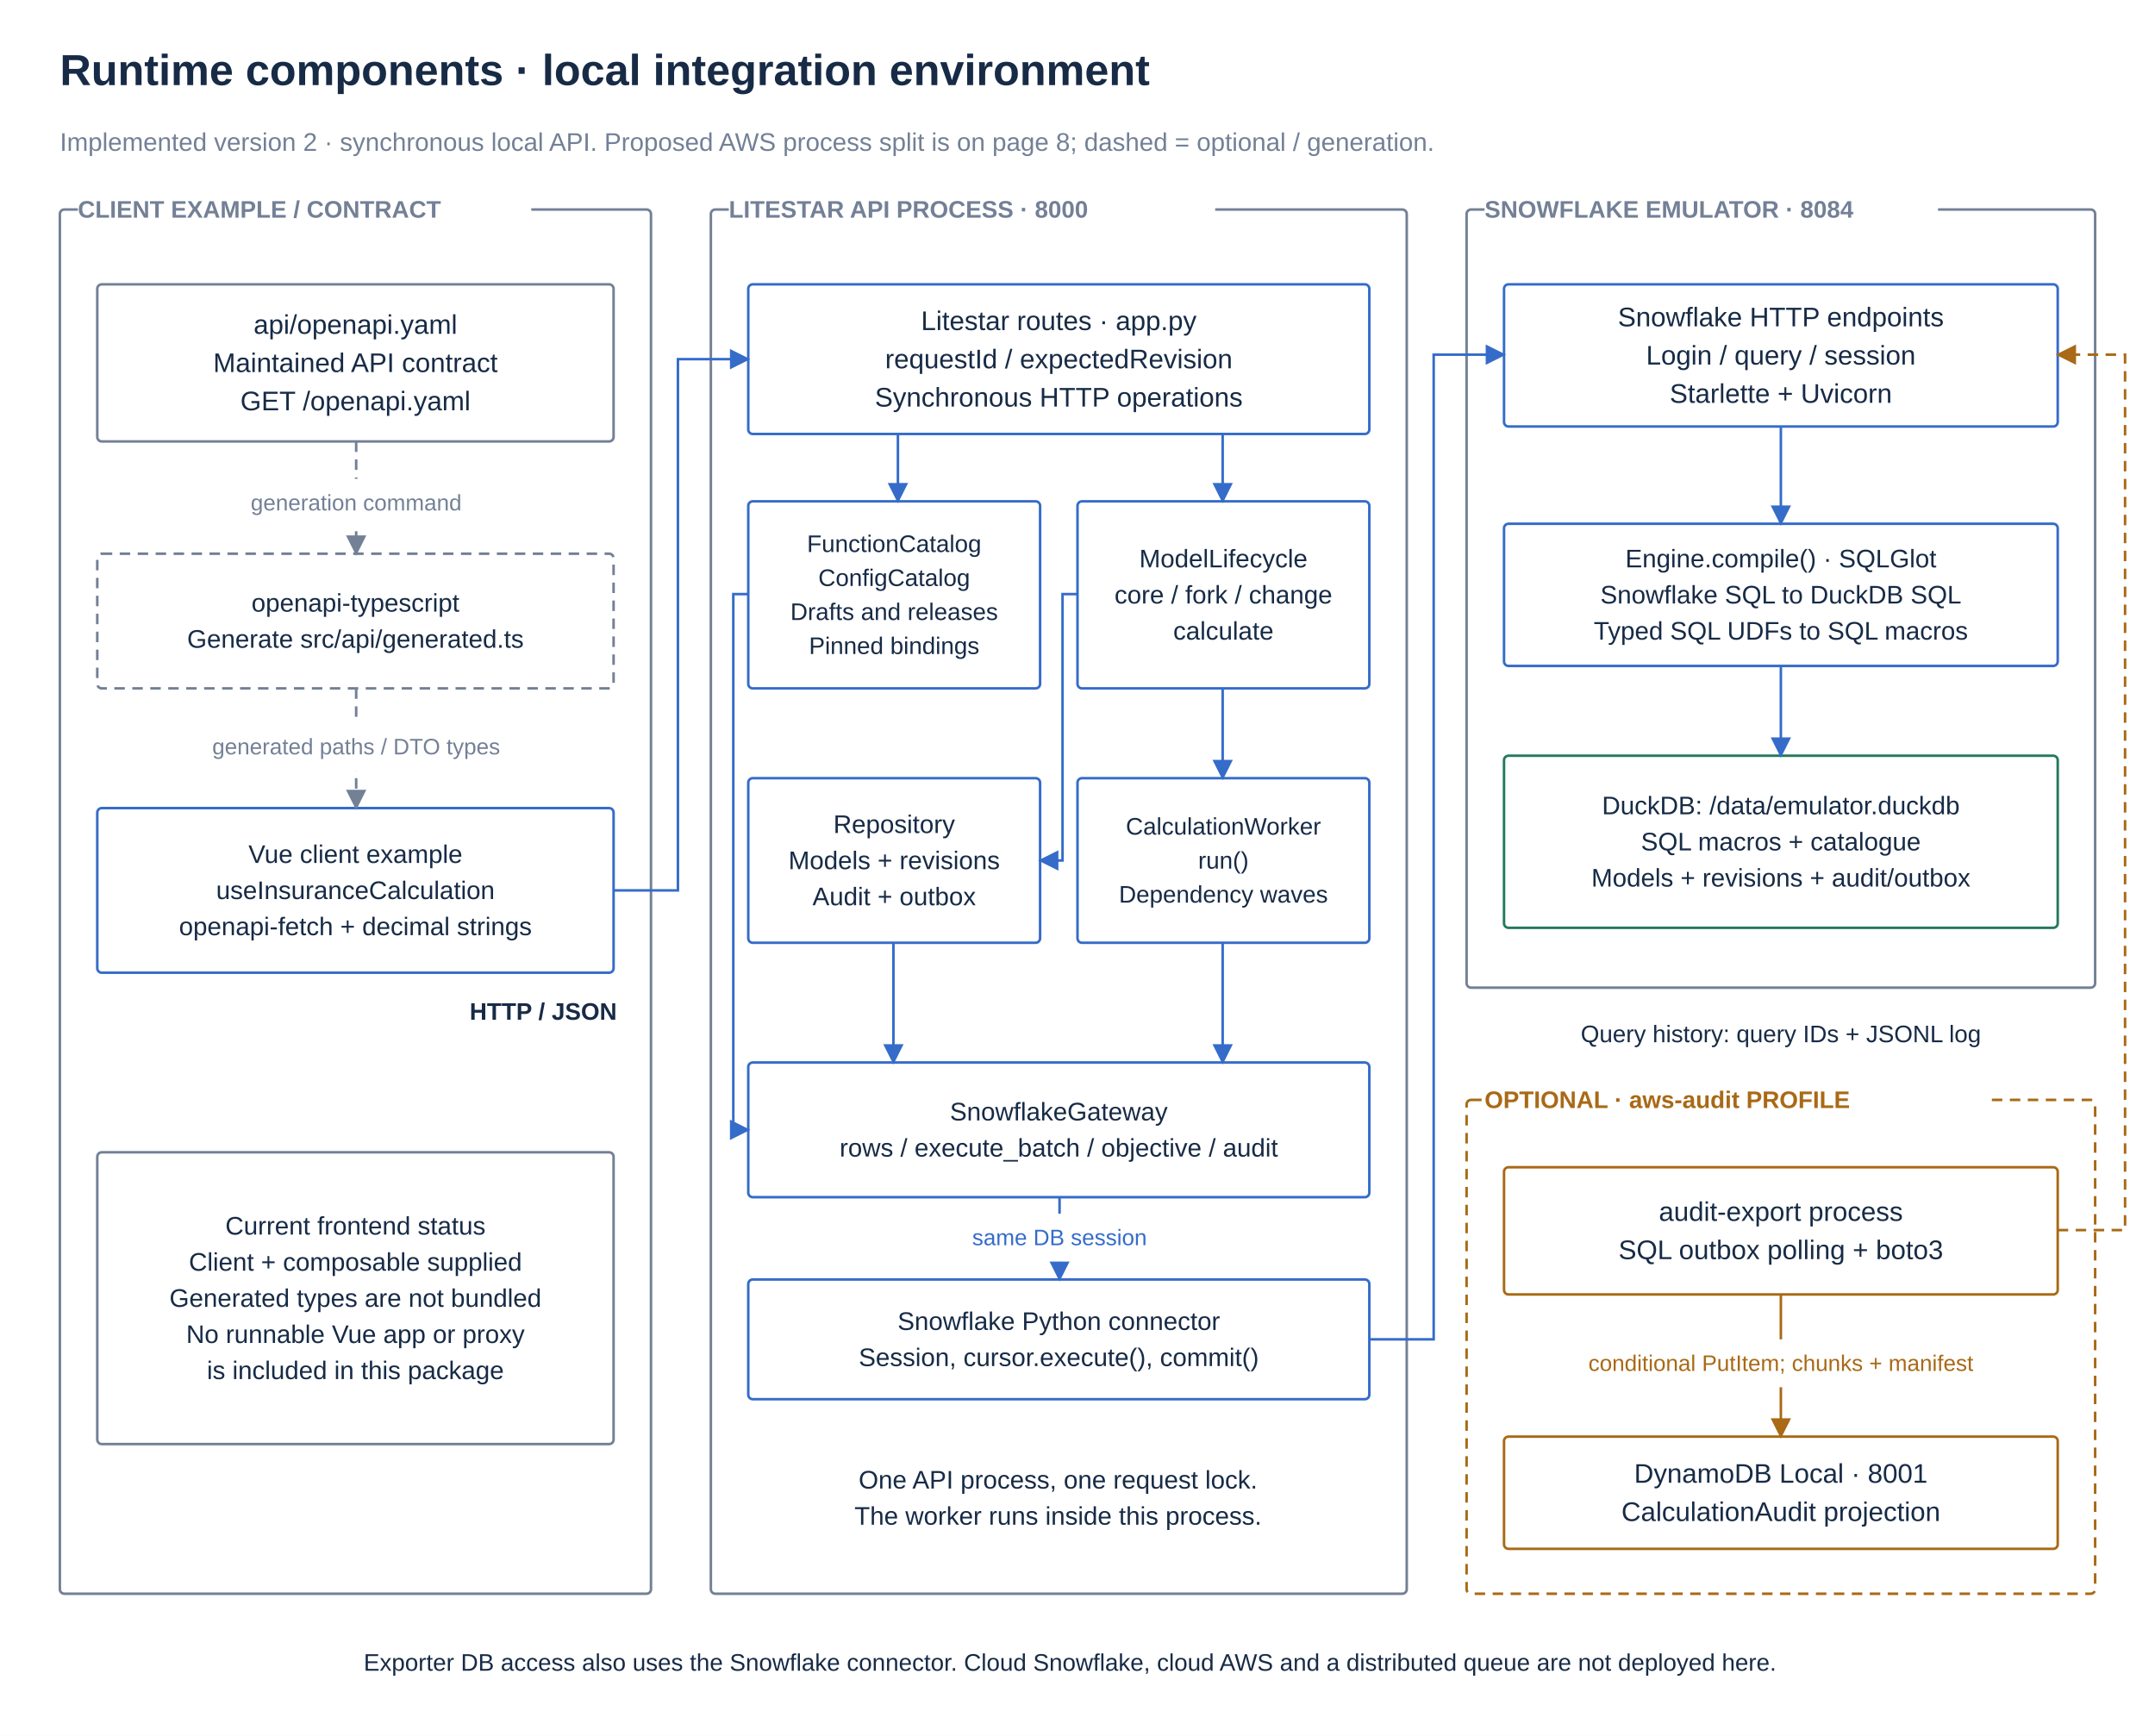
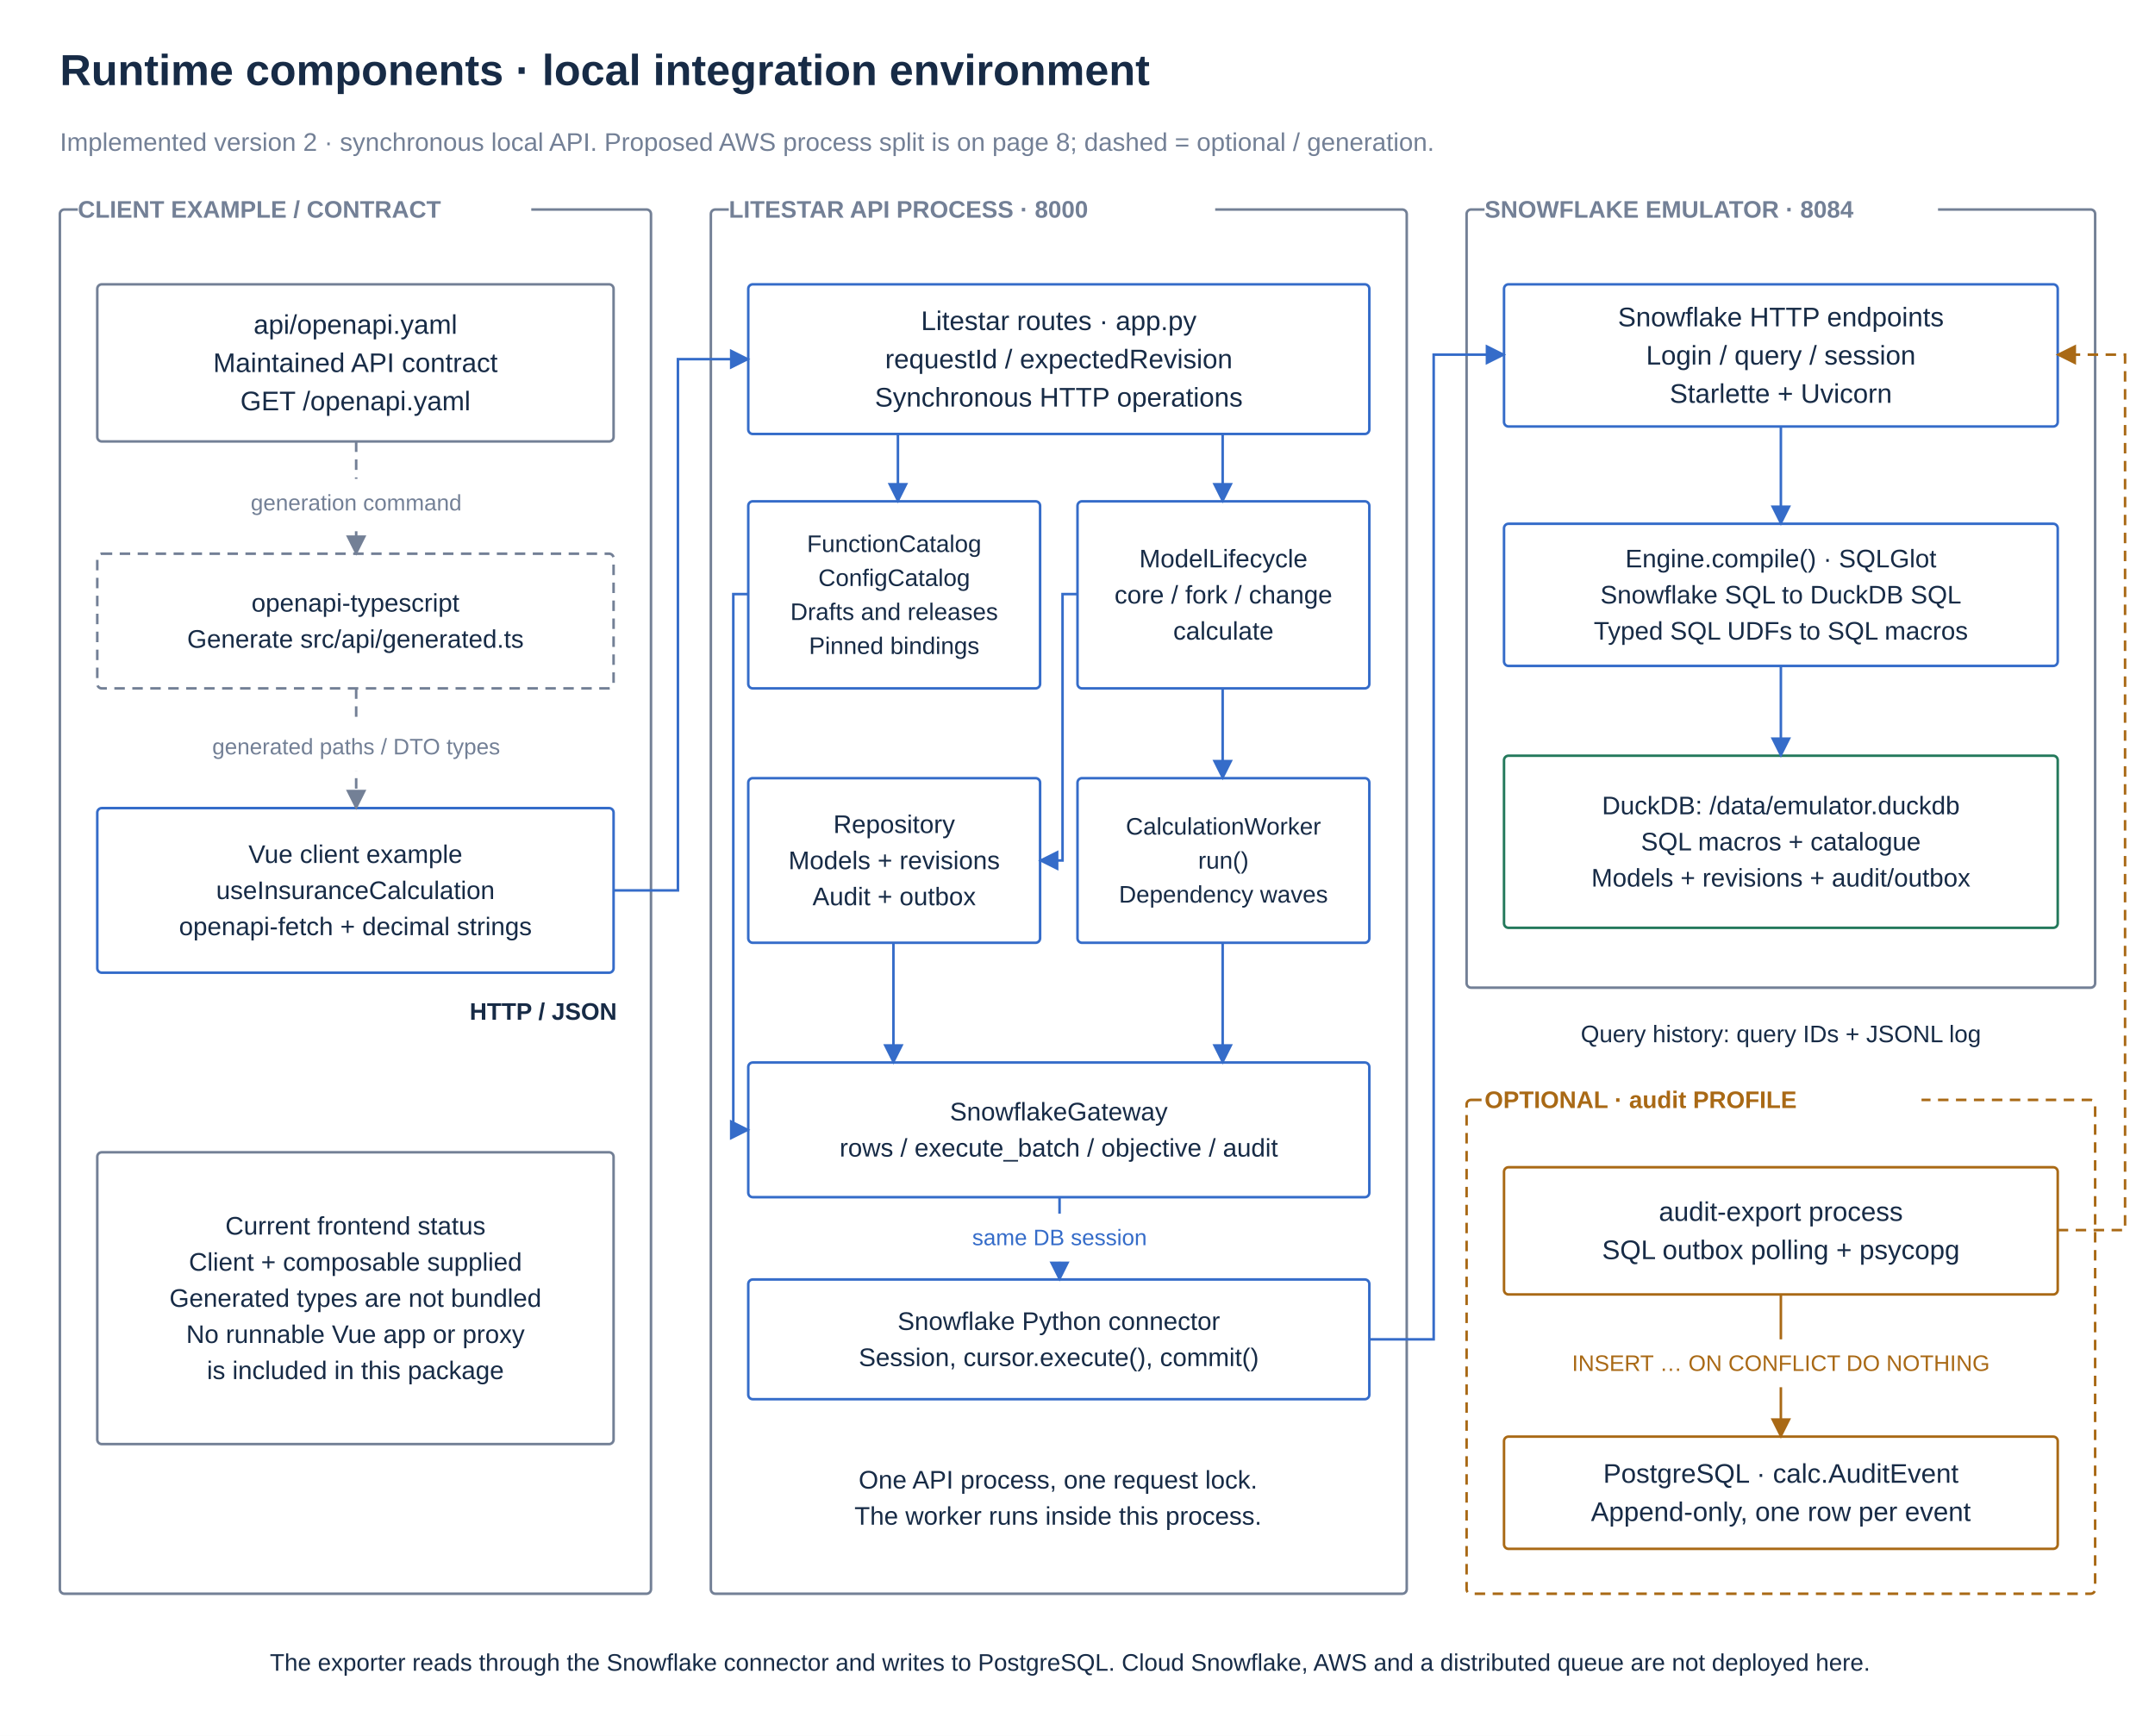
<svg xmlns="http://www.w3.org/2000/svg" width="1440" height="1160" viewBox="0 0 1440 1160" role="img">
  <defs>
    <marker id="arrow" viewBox="0 0 10 10" refX="9" refY="5" markerWidth="8" markerHeight="8" orient="auto-start-reverse">
      <path d="M 0 0 L 10 5 L 0 10 z" fill="context-stroke" />
    </marker>
  </defs>
  <rect width="1440" height="1160" fill="#FFFFFF" />
  <rect x="40" y="24" width="1360" height="46" fill="#FFFFFF" />
  <text x="40" y="56.86" text-anchor="start" font-family="Arial, sans-serif" font-size="29" font-weight="700" fill="#172B46">Runtime components · local integration environment</text>
  <rect x="40" y="78" width="1360" height="34" fill="#FFFFFF" />
  <text x="40" y="100.78" text-anchor="start" font-family="Arial, sans-serif" font-size="17" font-weight="400" fill="#738096">Implemented version 2 · synchronous local API. Proposed AWS process split is on page 8; dashed = optional / generation.</text>
  <rect x="40" y="140" width="395" height="925" rx="3" fill="none" stroke="#738096" stroke-width="1.7" />
  <rect x="52" y="123" width="303" height="34" fill="#FFFFFF" />
  <text x="52" y="145.44" text-anchor="start" font-family="Arial, sans-serif" font-size="16" font-weight="700" fill="#738096">CLIENT EXAMPLE / CONTRACT</text>
  <rect x="475" y="140" width="465" height="925" rx="3" fill="none" stroke="#738096" stroke-width="1.7" />
  <rect x="487" y="123" width="325" height="34" fill="#FFFFFF" />
  <text x="487" y="145.44" text-anchor="start" font-family="Arial, sans-serif" font-size="16" font-weight="700" fill="#738096">LITESTAR API PROCESS · 8000</text>
  <rect x="980" y="140" width="420" height="520" rx="3" fill="none" stroke="#738096" stroke-width="1.7" />
  <rect x="992" y="123" width="303" height="34" fill="#FFFFFF" />
  <text x="992" y="145.44" text-anchor="start" font-family="Arial, sans-serif" font-size="16" font-weight="700" fill="#738096">SNOWFLAKE EMULATOR · 8084</text>
  <rect x="980" y="735" width="420" height="330" rx="3" fill="none" stroke="#A96915" stroke-width="1.7" stroke-dasharray="7 5" />
-   <rect x="992" y="718" width="336" height="34" fill="#FFFFFF" />
-   <text x="992" y="740.44" text-anchor="start" font-family="Arial, sans-serif" font-size="16" font-weight="700" fill="#A96915">OPTIONAL · aws-audit PROFILE</text>
+   <rect x="992" y="718" width="292" height="34" fill="#FFFFFF" />
+   <text x="992" y="740.44" text-anchor="start" font-family="Arial, sans-serif" font-size="16" font-weight="700" fill="#A96915">OPTIONAL · audit PROFILE</text>
  <rect x="65" y="190" width="345" height="105" rx="3" fill="#FFFFFF" stroke="#738096" stroke-width="1.7" />
  <rect x="77" y="200" width="321" height="85" fill="#FFFFFF" />
  <text x="237.5" y="223.06" text-anchor="middle" font-family="Arial, sans-serif" font-size="18" font-weight="400" fill="#172B46">api/openapi.yaml</text>
  <text x="237.5" y="248.62" text-anchor="middle" font-family="Arial, sans-serif" font-size="18" font-weight="400" fill="#172B46">Maintained API contract</text>
  <text x="237.5" y="274.18" text-anchor="middle" font-family="Arial, sans-serif" font-size="18" font-weight="400" fill="#172B46">GET /openapi.yaml</text>
  <rect x="65" y="370" width="345" height="90" rx="3" fill="#FFFFFF" stroke="#738096" stroke-width="1.7" stroke-dasharray="7 5" />
  <rect x="77" y="380" width="321" height="70" fill="#FFFFFF" />
  <text x="237.5" y="408.71" text-anchor="middle" font-family="Arial, sans-serif" font-size="17" font-weight="400" fill="#172B46">openapi-typescript</text>
  <text x="237.5" y="432.85" text-anchor="middle" font-family="Arial, sans-serif" font-size="17" font-weight="400" fill="#172B46">Generate src/api/generated.ts</text>
  <rect x="65" y="540" width="345" height="110" rx="3" fill="#FFFFFF" stroke="#356CC9" stroke-width="1.7" />
  <rect x="77" y="550" width="321" height="90" fill="#FFFFFF" />
  <text x="237.5" y="576.64" text-anchor="middle" font-family="Arial, sans-serif" font-size="17" font-weight="400" fill="#172B46">Vue client example</text>
  <text x="237.5" y="600.78" text-anchor="middle" font-family="Arial, sans-serif" font-size="17" font-weight="400" fill="#172B46">useInsuranceCalculation</text>
  <text x="237.5" y="624.92" text-anchor="middle" font-family="Arial, sans-serif" font-size="17" font-weight="400" fill="#172B46">openapi-fetch + decimal strings</text>
  <rect x="65" y="770" width="345" height="195" rx="3" fill="#FFFFFF" stroke="#738096" stroke-width="1.7" />
  <rect x="77" y="780" width="321" height="175" fill="#FFFFFF" />
  <text x="237.5" y="825.0" text-anchor="middle" font-family="Arial, sans-serif" font-size="17" font-weight="400" fill="#172B46">Current frontend status</text>
  <text x="237.5" y="849.14" text-anchor="middle" font-family="Arial, sans-serif" font-size="17" font-weight="400" fill="#172B46">Client + composable supplied</text>
  <text x="237.5" y="873.28" text-anchor="middle" font-family="Arial, sans-serif" font-size="17" font-weight="400" fill="#172B46">Generated types are not bundled</text>
  <text x="237.5" y="897.42" text-anchor="middle" font-family="Arial, sans-serif" font-size="17" font-weight="400" fill="#172B46">No runnable Vue app or proxy</text>
  <text x="237.5" y="921.56" text-anchor="middle" font-family="Arial, sans-serif" font-size="17" font-weight="400" fill="#172B46">is included in this package</text>
  <polyline points="238,295 238,370" fill="none" stroke="#738096" stroke-width="1.7" stroke-dasharray="7 5" marker-end="url(#arrow)" />
  <rect x="88" y="320" width="300" height="32" fill="#FFFFFF" />
  <text x="238.0" y="341.1" text-anchor="middle" font-family="Arial, sans-serif" font-size="15" font-weight="400" fill="#738096">generation command</text>
  <polyline points="238,460 238,540" fill="none" stroke="#738096" stroke-width="1.7" stroke-dasharray="7 5" marker-end="url(#arrow)" />
  <rect x="73" y="483" width="330" height="32" fill="#FFFFFF" />
  <text x="238.0" y="504.1" text-anchor="middle" font-family="Arial, sans-serif" font-size="15" font-weight="400" fill="#738096">generated paths / DTO types</text>
  <rect x="500" y="190" width="415" height="100" rx="3" fill="#FFFFFF" stroke="#356CC9" stroke-width="1.7" />
  <rect x="512" y="200" width="391" height="80" fill="#FFFFFF" />
  <text x="707.5" y="220.56" text-anchor="middle" font-family="Arial, sans-serif" font-size="18" font-weight="400" fill="#172B46">Litestar routes · app.py</text>
  <text x="707.5" y="246.12" text-anchor="middle" font-family="Arial, sans-serif" font-size="18" font-weight="400" fill="#172B46">requestId / expectedRevision</text>
  <text x="707.5" y="271.68" text-anchor="middle" font-family="Arial, sans-serif" font-size="18" font-weight="400" fill="#172B46">Synchronous HTTP operations</text>
  <rect x="500" y="335" width="195" height="125" rx="3" fill="#FFFFFF" stroke="#356CC9" stroke-width="1.7" />
  <rect x="512" y="345" width="171" height="105" fill="#FFFFFF" />
  <text x="597.5" y="368.86" text-anchor="middle" font-family="Arial, sans-serif" font-size="16" font-weight="400" fill="#172B46">FunctionCatalog</text>
  <text x="597.5" y="391.58" text-anchor="middle" font-family="Arial, sans-serif" font-size="16" font-weight="400" fill="#172B46">ConfigCatalog</text>
  <text x="597.5" y="414.3" text-anchor="middle" font-family="Arial, sans-serif" font-size="16" font-weight="400" fill="#172B46">Drafts and releases</text>
  <text x="597.5" y="437.02" text-anchor="middle" font-family="Arial, sans-serif" font-size="16" font-weight="400" fill="#172B46">Pinned bindings</text>
  <rect x="720" y="335" width="195" height="125" rx="3" fill="#FFFFFF" stroke="#356CC9" stroke-width="1.7" />
  <rect x="732" y="345" width="171" height="105" fill="#FFFFFF" />
  <text x="817.5" y="379.14" text-anchor="middle" font-family="Arial, sans-serif" font-size="17" font-weight="400" fill="#172B46">ModelLifecycle</text>
  <text x="817.5" y="403.28" text-anchor="middle" font-family="Arial, sans-serif" font-size="17" font-weight="400" fill="#172B46">core / fork / change</text>
  <text x="817.5" y="427.42" text-anchor="middle" font-family="Arial, sans-serif" font-size="17" font-weight="400" fill="#172B46">calculate</text>
  <rect x="500" y="520" width="195" height="110" rx="3" fill="#FFFFFF" stroke="#356CC9" stroke-width="1.7" />
  <rect x="512" y="530" width="171" height="90" fill="#FFFFFF" />
  <text x="597.5" y="556.64" text-anchor="middle" font-family="Arial, sans-serif" font-size="17" font-weight="400" fill="#172B46">Repository</text>
  <text x="597.5" y="580.78" text-anchor="middle" font-family="Arial, sans-serif" font-size="17" font-weight="400" fill="#172B46">Models + revisions</text>
  <text x="597.5" y="604.92" text-anchor="middle" font-family="Arial, sans-serif" font-size="17" font-weight="400" fill="#172B46">Audit + outbox</text>
  <rect x="720" y="520" width="195" height="110" rx="3" fill="#FFFFFF" stroke="#356CC9" stroke-width="1.7" />
  <rect x="732" y="530" width="171" height="90" fill="#FFFFFF" />
  <text x="817.5" y="557.72" text-anchor="middle" font-family="Arial, sans-serif" font-size="16" font-weight="400" fill="#172B46">CalculationWorker</text>
  <text x="817.5" y="580.44" text-anchor="middle" font-family="Arial, sans-serif" font-size="16" font-weight="400" fill="#172B46">run()</text>
  <text x="817.5" y="603.16" text-anchor="middle" font-family="Arial, sans-serif" font-size="16" font-weight="400" fill="#172B46">Dependency waves</text>
  <rect x="500" y="710" width="415" height="90" rx="3" fill="#FFFFFF" stroke="#356CC9" stroke-width="1.7" />
  <rect x="512" y="720" width="391" height="70" fill="#FFFFFF" />
  <text x="707.5" y="748.71" text-anchor="middle" font-family="Arial, sans-serif" font-size="17" font-weight="400" fill="#172B46">SnowflakeGateway</text>
  <text x="707.5" y="772.85" text-anchor="middle" font-family="Arial, sans-serif" font-size="17" font-weight="400" fill="#172B46">rows / execute_batch / objective / audit</text>
  <rect x="500" y="855" width="415" height="80" rx="3" fill="#FFFFFF" stroke="#356CC9" stroke-width="1.7" />
  <rect x="512" y="865" width="391" height="60" fill="#FFFFFF" />
  <text x="707.5" y="888.71" text-anchor="middle" font-family="Arial, sans-serif" font-size="17" font-weight="400" fill="#172B46">Snowflake Python connector</text>
  <text x="707.5" y="912.85" text-anchor="middle" font-family="Arial, sans-serif" font-size="17" font-weight="400" fill="#172B46">Session, cursor.execute(), commit()</text>
  <rect x="497" y="970" width="420" height="62" fill="#FFFFFF" />
  <text x="707.0" y="994.71" text-anchor="middle" font-family="Arial, sans-serif" font-size="17" font-weight="400" fill="#172B46">One API process, one request lock.</text>
  <text x="707.0" y="1018.85" text-anchor="middle" font-family="Arial, sans-serif" font-size="17" font-weight="400" fill="#172B46">The worker runs inside this process.</text>
  <polyline points="410,595 453,595 453,240 500,240" fill="none" stroke="#356CC9" stroke-width="1.7" marker-end="url(#arrow)" />
  <rect x="298" y="662" width="130" height="28" fill="#FFFFFF" />
  <text x="363.0" y="681.44" text-anchor="middle" font-family="Arial, sans-serif" font-size="16" font-weight="700" fill="#172B46">HTTP / JSON</text>
  <polyline points="600,290 600,335" fill="none" stroke="#356CC9" stroke-width="1.7" marker-end="url(#arrow)" />
  <polyline points="817,290 817,335" fill="none" stroke="#356CC9" stroke-width="1.7" marker-end="url(#arrow)" />
  <polyline points="817,460 817,520" fill="none" stroke="#356CC9" stroke-width="1.7" marker-end="url(#arrow)" />
  <polyline points="720,397 710,397 710,575 695,575" fill="none" stroke="#356CC9" stroke-width="1.7" marker-end="url(#arrow)" />
  <polyline points="500,397 490,397 490,755 500,755" fill="none" stroke="#356CC9" stroke-width="1.7" marker-end="url(#arrow)" />
  <polyline points="597,630 597,710" fill="none" stroke="#356CC9" stroke-width="1.7" marker-end="url(#arrow)" />
  <polyline points="817,630 817,710" fill="none" stroke="#356CC9" stroke-width="1.7" marker-end="url(#arrow)" />
  <polyline points="708,800 708,855" fill="none" stroke="#356CC9" stroke-width="1.7" marker-end="url(#arrow)" />
  <rect x="548" y="811" width="320" height="32" fill="#FFFFFF" />
  <text x="708.0" y="832.1" text-anchor="middle" font-family="Arial, sans-serif" font-size="15" font-weight="400" fill="#356CC9">same DB session</text>
  <rect x="1005" y="190" width="370" height="95" rx="3" fill="#FFFFFF" stroke="#356CC9" stroke-width="1.7" />
  <rect x="1017" y="200" width="346" height="75" fill="#FFFFFF" />
  <text x="1190.0" y="218.06" text-anchor="middle" font-family="Arial, sans-serif" font-size="18" font-weight="400" fill="#172B46">Snowflake HTTP endpoints</text>
  <text x="1190.0" y="243.62" text-anchor="middle" font-family="Arial, sans-serif" font-size="18" font-weight="400" fill="#172B46">Login / query / session</text>
  <text x="1190.0" y="269.18" text-anchor="middle" font-family="Arial, sans-serif" font-size="18" font-weight="400" fill="#172B46">Starlette + Uvicorn</text>
  <rect x="1005" y="350" width="370" height="95" rx="3" fill="#FFFFFF" stroke="#356CC9" stroke-width="1.7" />
  <rect x="1017" y="360" width="346" height="75" fill="#FFFFFF" />
  <text x="1190.0" y="379.14" text-anchor="middle" font-family="Arial, sans-serif" font-size="17" font-weight="400" fill="#172B46">Engine.compile() · SQLGlot</text>
  <text x="1190.0" y="403.28" text-anchor="middle" font-family="Arial, sans-serif" font-size="17" font-weight="400" fill="#172B46">Snowflake SQL to DuckDB SQL</text>
  <text x="1190.0" y="427.42" text-anchor="middle" font-family="Arial, sans-serif" font-size="17" font-weight="400" fill="#172B46">Typed SQL UDFs to SQL macros</text>
  <rect x="1005" y="505" width="370" height="115" rx="3" fill="#FFFFFF" stroke="#24795C" stroke-width="1.7" />
  <rect x="1017" y="515" width="346" height="95" fill="#FFFFFF" />
  <text x="1190.0" y="544.14" text-anchor="middle" font-family="Arial, sans-serif" font-size="17" font-weight="400" fill="#172B46">DuckDB: /data/emulator.duckdb</text>
  <text x="1190.0" y="568.28" text-anchor="middle" font-family="Arial, sans-serif" font-size="17" font-weight="400" fill="#172B46">SQL macros + catalogue</text>
  <text x="1190.0" y="592.42" text-anchor="middle" font-family="Arial, sans-serif" font-size="17" font-weight="400" fill="#172B46">Models + revisions + audit/outbox</text>
  <polyline points="1190,285 1190,350" fill="none" stroke="#356CC9" stroke-width="1.7" marker-end="url(#arrow)" />
  <polyline points="1190,445 1190,505" fill="none" stroke="#356CC9" stroke-width="1.7" marker-end="url(#arrow)" />
  <polyline points="915,895 958,895 958,237 1005,237" fill="none" stroke="#356CC9" stroke-width="1.7" marker-end="url(#arrow)" />
  <rect x="992" y="672" width="396" height="38" fill="#FFFFFF" />
  <text x="1190.0" y="696.44" text-anchor="middle" font-family="Arial, sans-serif" font-size="16" font-weight="400" fill="#172B46">Query history: query IDs + JSONL log</text>
  <rect x="1005" y="780" width="370" height="85" rx="3" fill="#FFFFFF" stroke="#A96915" stroke-width="1.7" />
  <rect x="1017" y="790" width="346" height="65" fill="#FFFFFF" />
  <text x="1190.0" y="815.84" text-anchor="middle" font-family="Arial, sans-serif" font-size="18" font-weight="400" fill="#172B46">audit-export process</text>
-   <text x="1190.0" y="841.4" text-anchor="middle" font-family="Arial, sans-serif" font-size="18" font-weight="400" fill="#172B46">SQL outbox polling + boto3</text>
+   <text x="1190.0" y="841.4" text-anchor="middle" font-family="Arial, sans-serif" font-size="18" font-weight="400" fill="#172B46">SQL outbox polling + psycopg</text>
  <rect x="1005" y="960" width="370" height="75" rx="3" fill="#FFFFFF" stroke="#A96915" stroke-width="1.7" />
  <rect x="1017" y="970" width="346" height="55" fill="#FFFFFF" />
-   <text x="1190.0" y="990.84" text-anchor="middle" font-family="Arial, sans-serif" font-size="18" font-weight="400" fill="#172B46">DynamoDB Local · 8001</text>
-   <text x="1190.0" y="1016.4" text-anchor="middle" font-family="Arial, sans-serif" font-size="18" font-weight="400" fill="#172B46">CalculationAudit projection</text>
+   <text x="1190.0" y="990.84" text-anchor="middle" font-family="Arial, sans-serif" font-size="18" font-weight="400" fill="#172B46">PostgreSQL · calc.AuditEvent</text>
+   <text x="1190.0" y="1016.4" text-anchor="middle" font-family="Arial, sans-serif" font-size="18" font-weight="400" fill="#172B46">Append-only, one row per event</text>
  <polyline points="1190,865 1190,960" fill="none" stroke="#A96915" stroke-width="1.7" marker-end="url(#arrow)" />
  <rect x="1000" y="895" width="380" height="32" fill="#FFFFFF" />
-   <text x="1190.0" y="916.1" text-anchor="middle" font-family="Arial, sans-serif" font-size="15" font-weight="400" fill="#A96915">conditional PutItem; chunks + manifest</text>
+   <text x="1190.0" y="916.1" text-anchor="middle" font-family="Arial, sans-serif" font-size="15" font-weight="400" fill="#A96915">INSERT … ON CONFLICT DO NOTHING</text>
  <polyline points="1375,822 1420,822 1420,237 1375,237" fill="none" stroke="#A96915" stroke-width="1.7" stroke-dasharray="7 5" marker-end="url(#arrow)" />
  <rect x="40" y="1090" width="1350" height="42" fill="#FFFFFF" />
-   <text x="715.0" y="1116.44" text-anchor="middle" font-family="Arial, sans-serif" font-size="16" font-weight="400" fill="#172B46">Exporter DB access also uses the Snowflake connector. Cloud Snowflake, cloud AWS and a distributed queue are not deployed here.</text>
+   <text x="715.0" y="1116.44" text-anchor="middle" font-family="Arial, sans-serif" font-size="16" font-weight="400" fill="#172B46">The exporter reads through the Snowflake connector and writes to PostgreSQL. Cloud Snowflake, AWS and a distributed queue are not deployed here.</text>
</svg>
